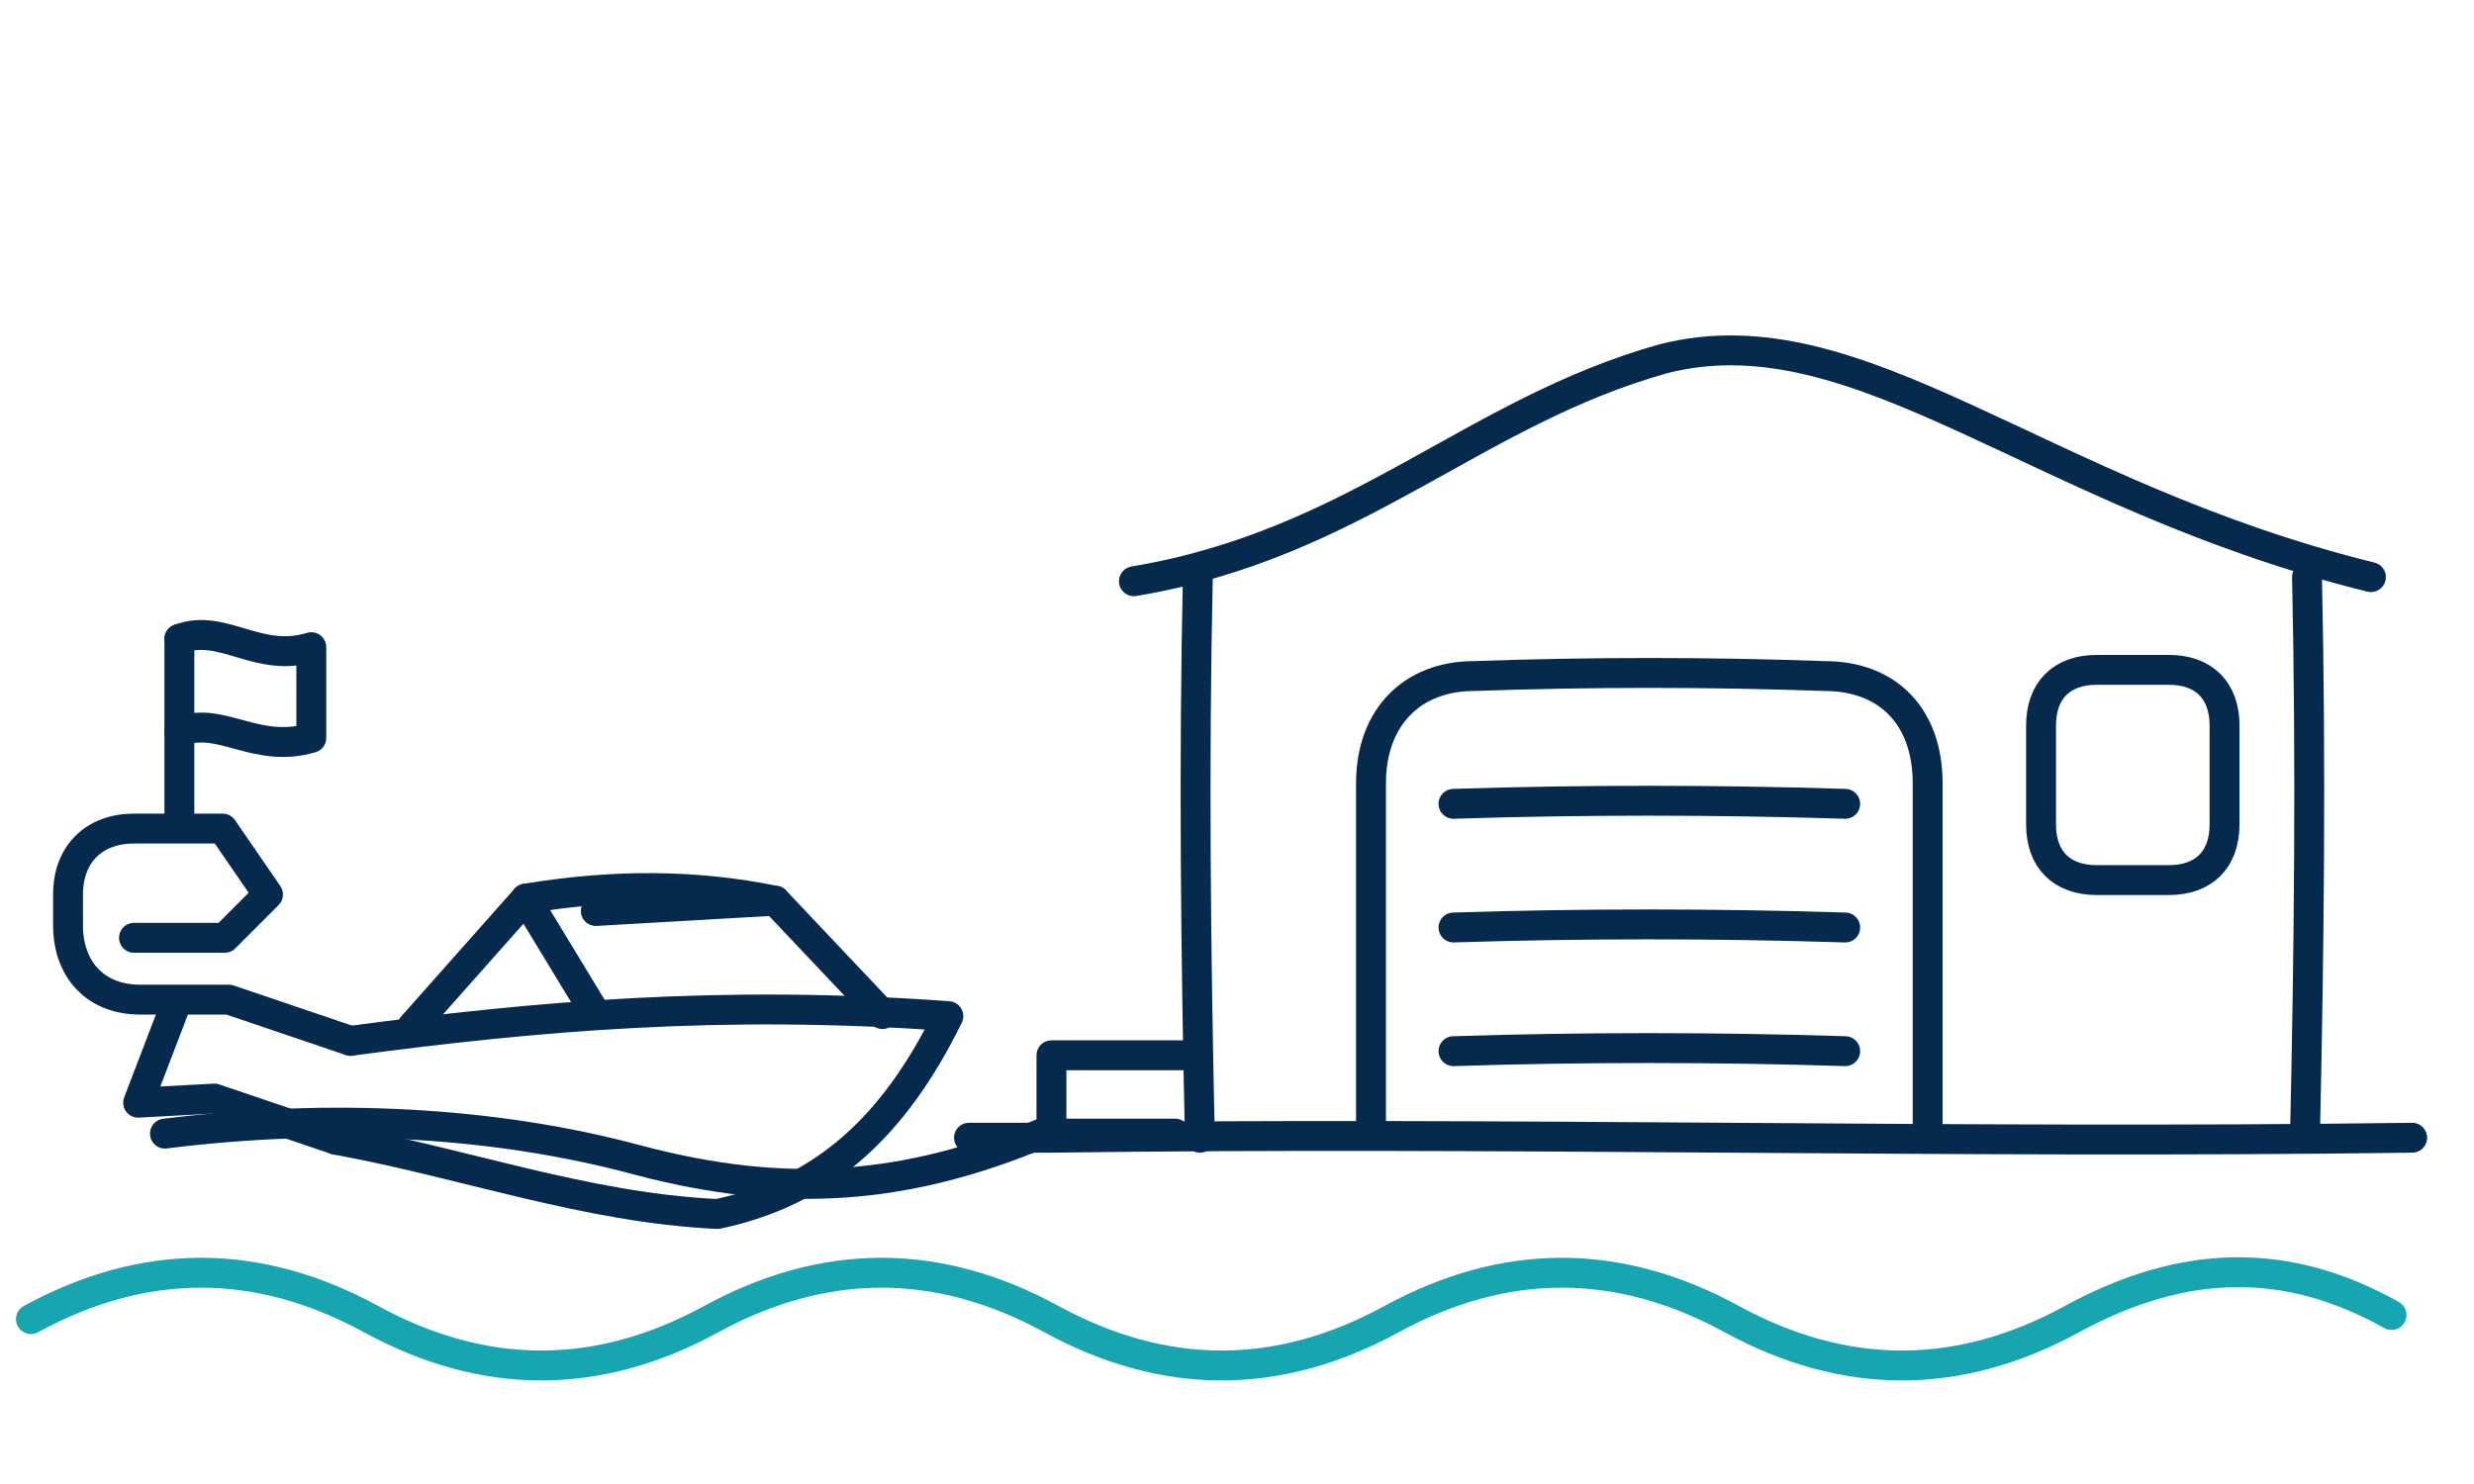
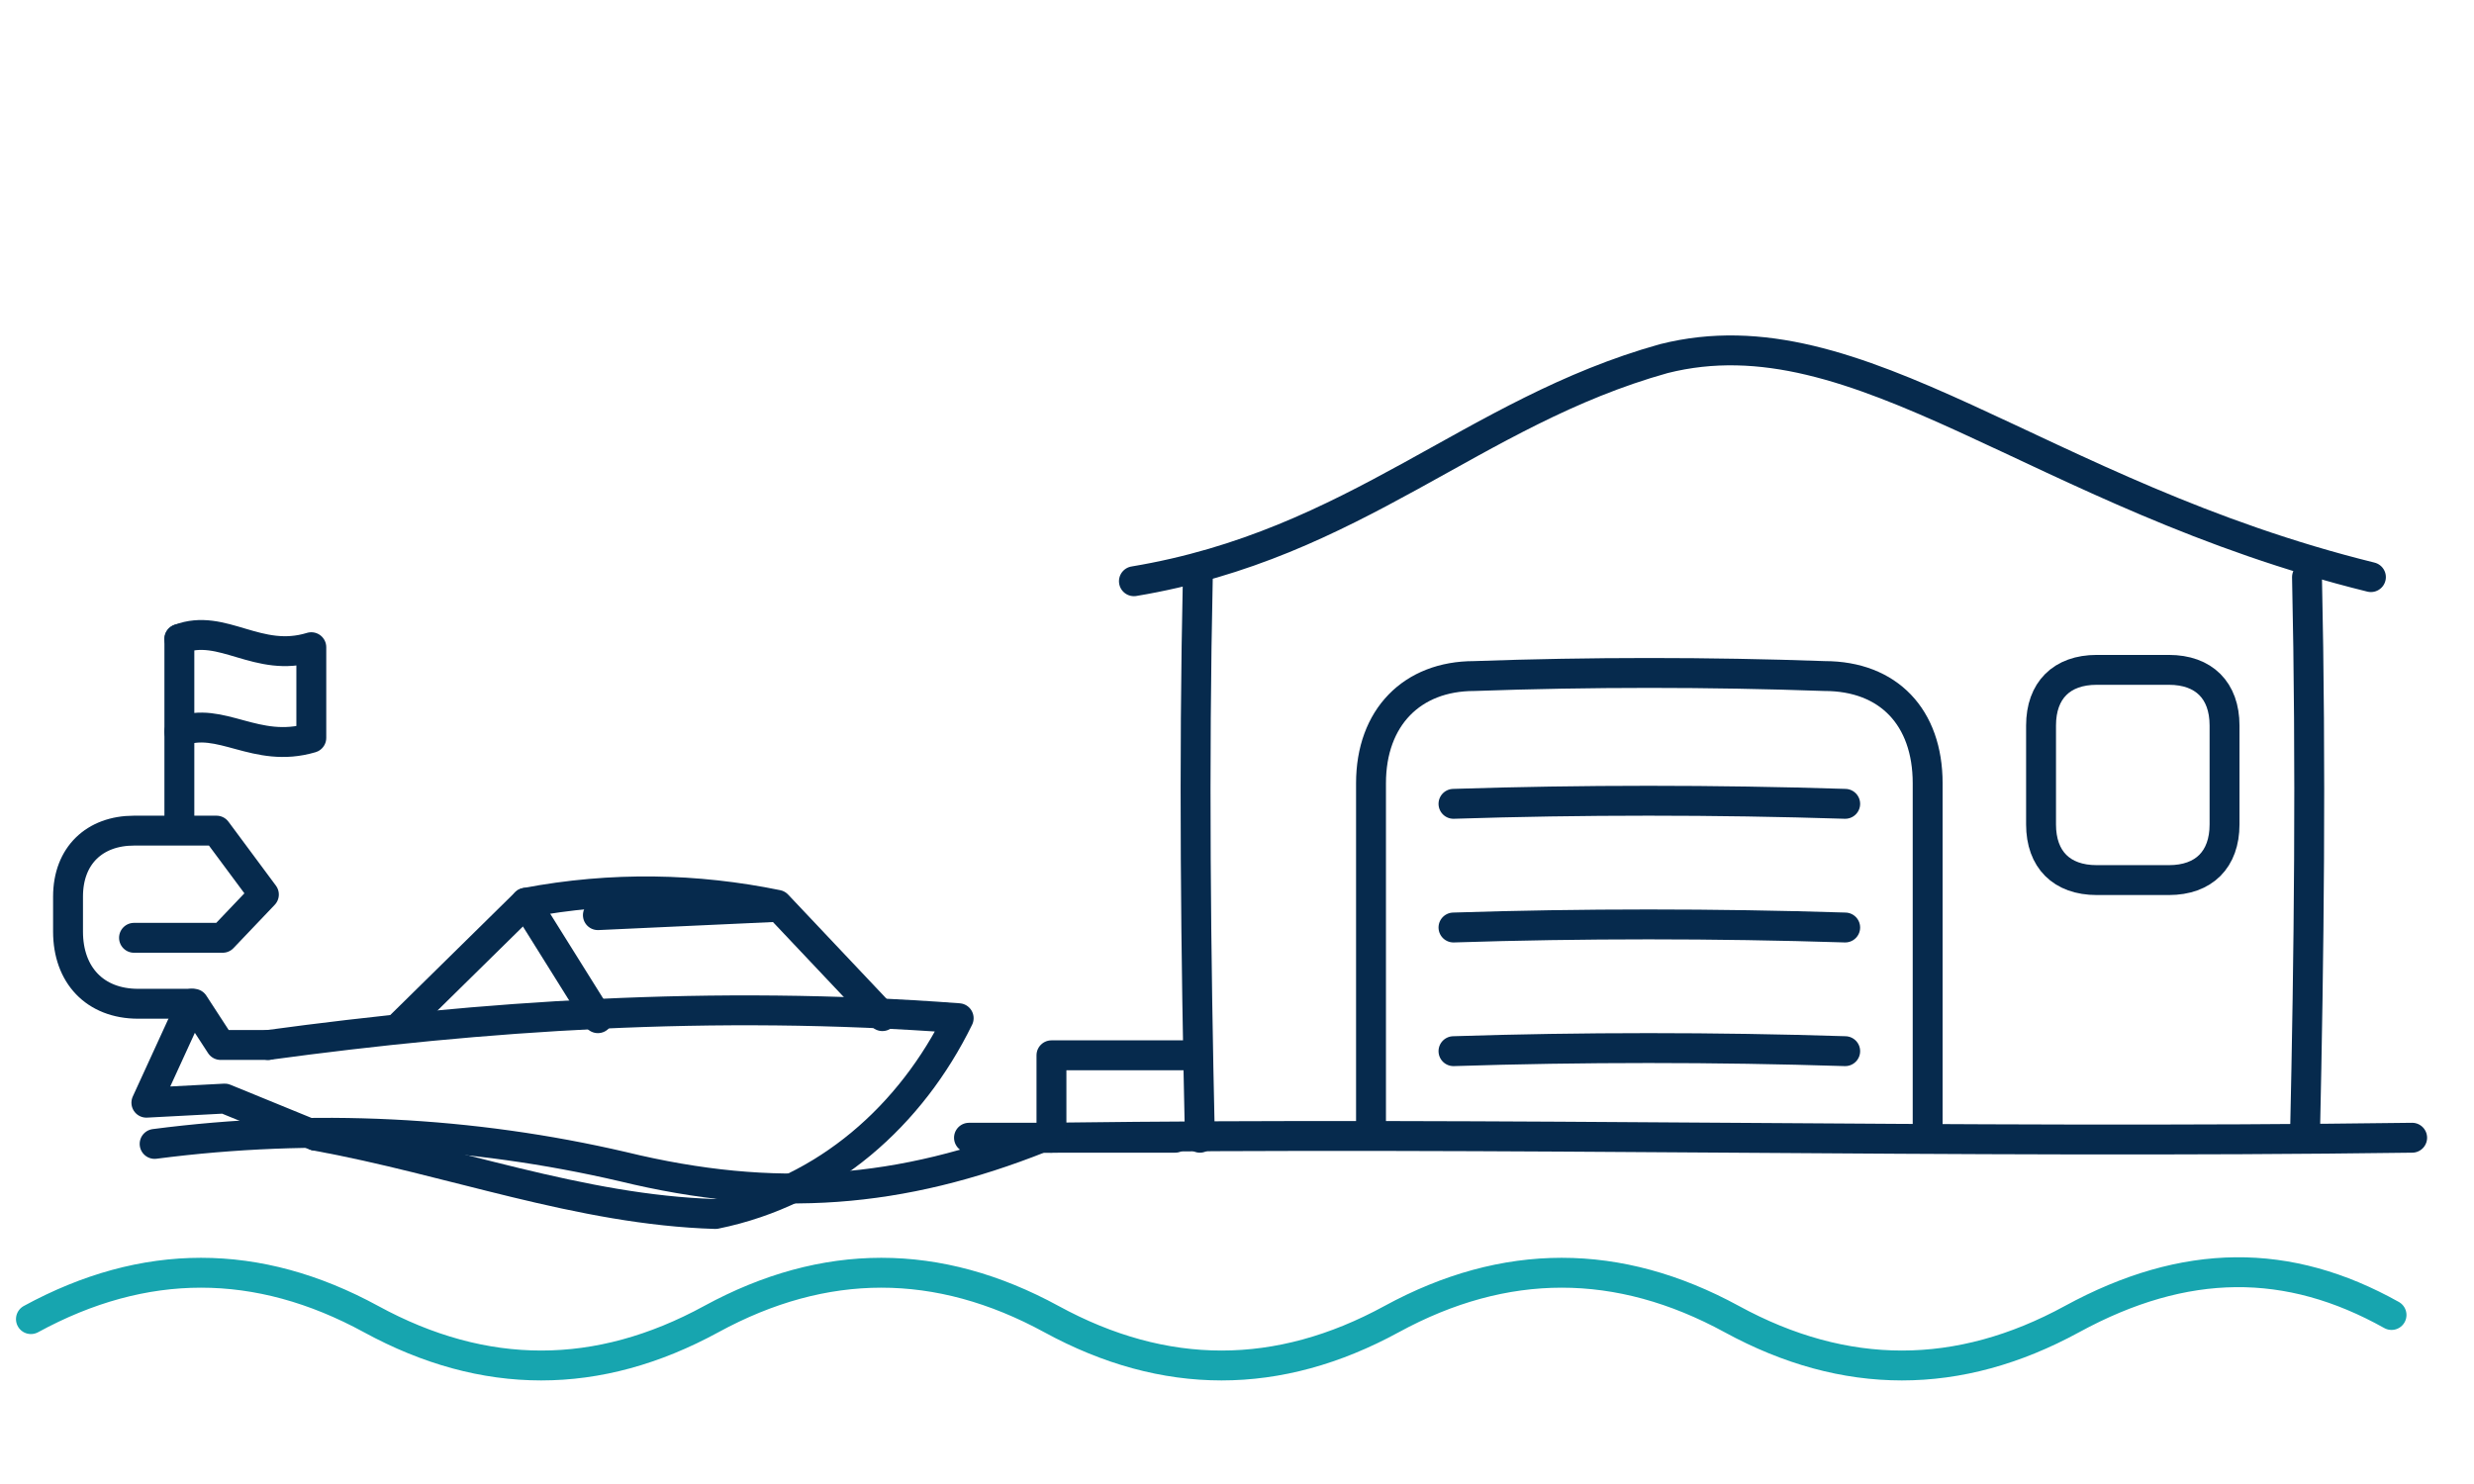
<svg xmlns="http://www.w3.org/2000/svg" viewBox="0 0 120 72" role="img" aria-hidden="true">
  <g fill="none" stroke="#062a4d" stroke-width="1.45" stroke-linecap="round" stroke-linejoin="round">
-     <path d="M8 55c8-1 16-.6 23 1.3 7.2 1.9 13 1.4 19.5-1.3H57" />
-     <path d="M17 50.5c9-1.2 18-2 29-1.2-2.6 5.3-6 8.5-11.2 9.6-6.4-.3-12.4-2.5-18.5-3.6" />
-     <path d="M20 49.8l5.5-6.2c4.2-.7 8.2-.7 12.1.1l5.2 5.5" />
-     <path d="M25.5 43.6l3.4 5.6M37.6 43.7l-8.7.5" />
-     <path d="M17 50.5l-5.9-2H6.8c-2.2 0-3.5-1.5-3.5-3.6v-1.5c0-2 1.3-3.2 3.2-3.2h4.3l2.2 3.2-2.1 2.1H6.5" />
-     <path d="M8.5 48.8l-1.8 4.7 3.7-.2 5.9 2" />
+     <path d="M7.5 55.5c7.7-1 15.4-.6 22.7 1.1 7.4 1.8 13.5 1.3 20.3-1.4H57" />
+     <path d="M13 50.7c10.3-1.4 21.5-2.2 33.5-1.3-2.3 4.7-6.4 8.4-11.8 9.5-6.6-.2-12.8-2.6-19.4-3.8" />
+     <path d="M19.3 49.9l6.2-6.1c4.2-.8 8.3-.7 12.2.1l5.1 5.4" />
+     <path d="M25.5 43.8l3.5 5.6M37.7 44l-8.7.4" />
+     <path d="M13 50.7h-2.3l-1.3-2H6.7c-2.1 0-3.4-1.4-3.4-3.5v-1.7c0-2 1.3-3.2 3.2-3.2h4l2.3 3.1-2 2.1H6.5" />
+     <path d="M9.3 48.7l-2.2 4.8 3.8-.2 4.4 1.8" />
    <path d="M8.7 39.8V31" />
    <path d="M8.7 31c2.1-.8 3.8 1.2 6.4.4v4.4c-2.7.8-4.4-1.1-6.4-.3" />
    <path d="M55 28.2c10.8-1.8 16.4-8.2 25.7-10.8 9.5-2.4 18.1 6.6 34.3 10.6" />
    <path d="M58.1 28c-.2 9.1-.1 18.3.1 27.2M111.9 28c.2 9.1.1 18.3-.1 27.2" />
    <path d="M51 55.2c21.8-.3 43.9.3 66 0" />
    <path d="M66.5 55V38c0-3.2 2-5.2 5-5.2 5.6-.2 11.4-.2 17 0 3.1 0 5 2 5 5.2v17" />
    <path d="M70.5 39c6.2-.2 12.7-.2 19 0M70.5 45c6.2-.2 12.7-.2 19 0M70.5 51c6.2-.2 12.7-.2 19 0" />
    <path d="M99 40v-4.8c0-1.7 1-2.7 2.7-2.7h3.5c1.7 0 2.7 1 2.7 2.7V40c0 1.7-1 2.7-2.7 2.7h-3.5c-1.7 0-2.7-1-2.7-2.7z" />
    <path d="M47 55.2h4v-4h7" />
  </g>
  <path fill="none" stroke="#17a5af" stroke-width="1.45" stroke-linecap="round" d="M1.5 64c5.5-3 11-3 16.5 0s11 3 16.5 0 11-3 16.5 0 11 3 16.5 0 11-3 16.5 0 11 3 16.5 0 10.5-3 15.5-.2" />
</svg>
